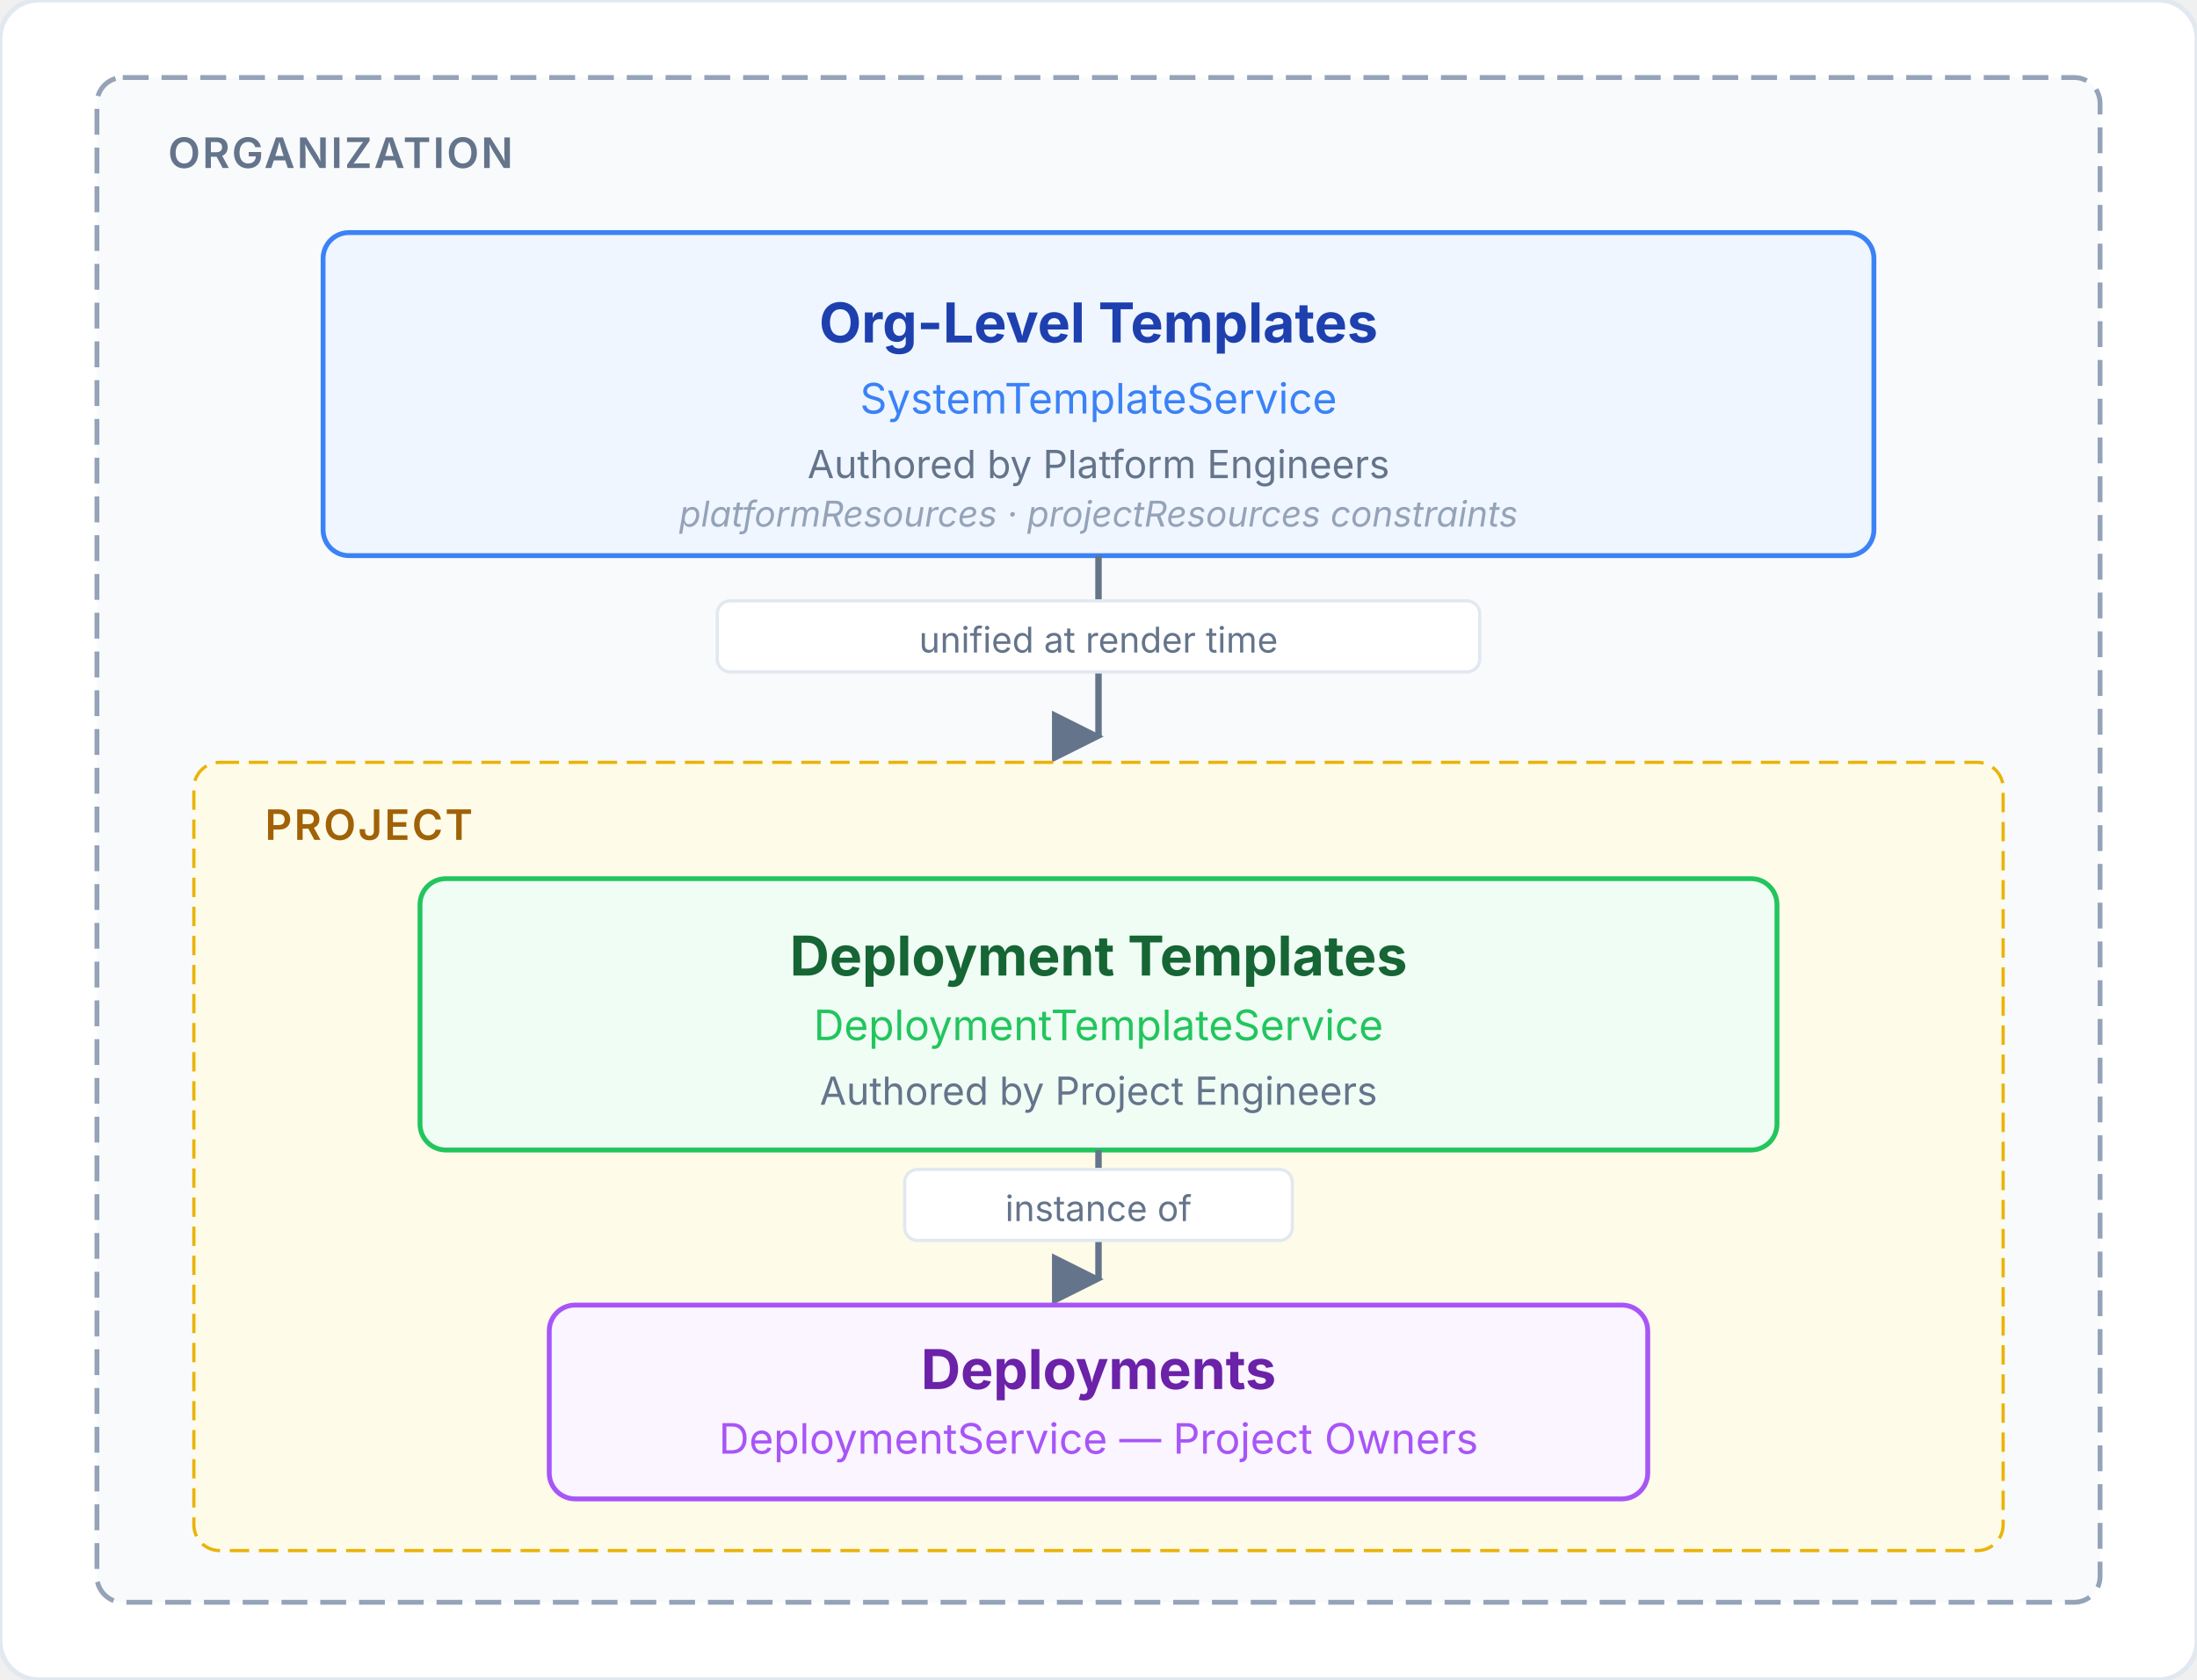
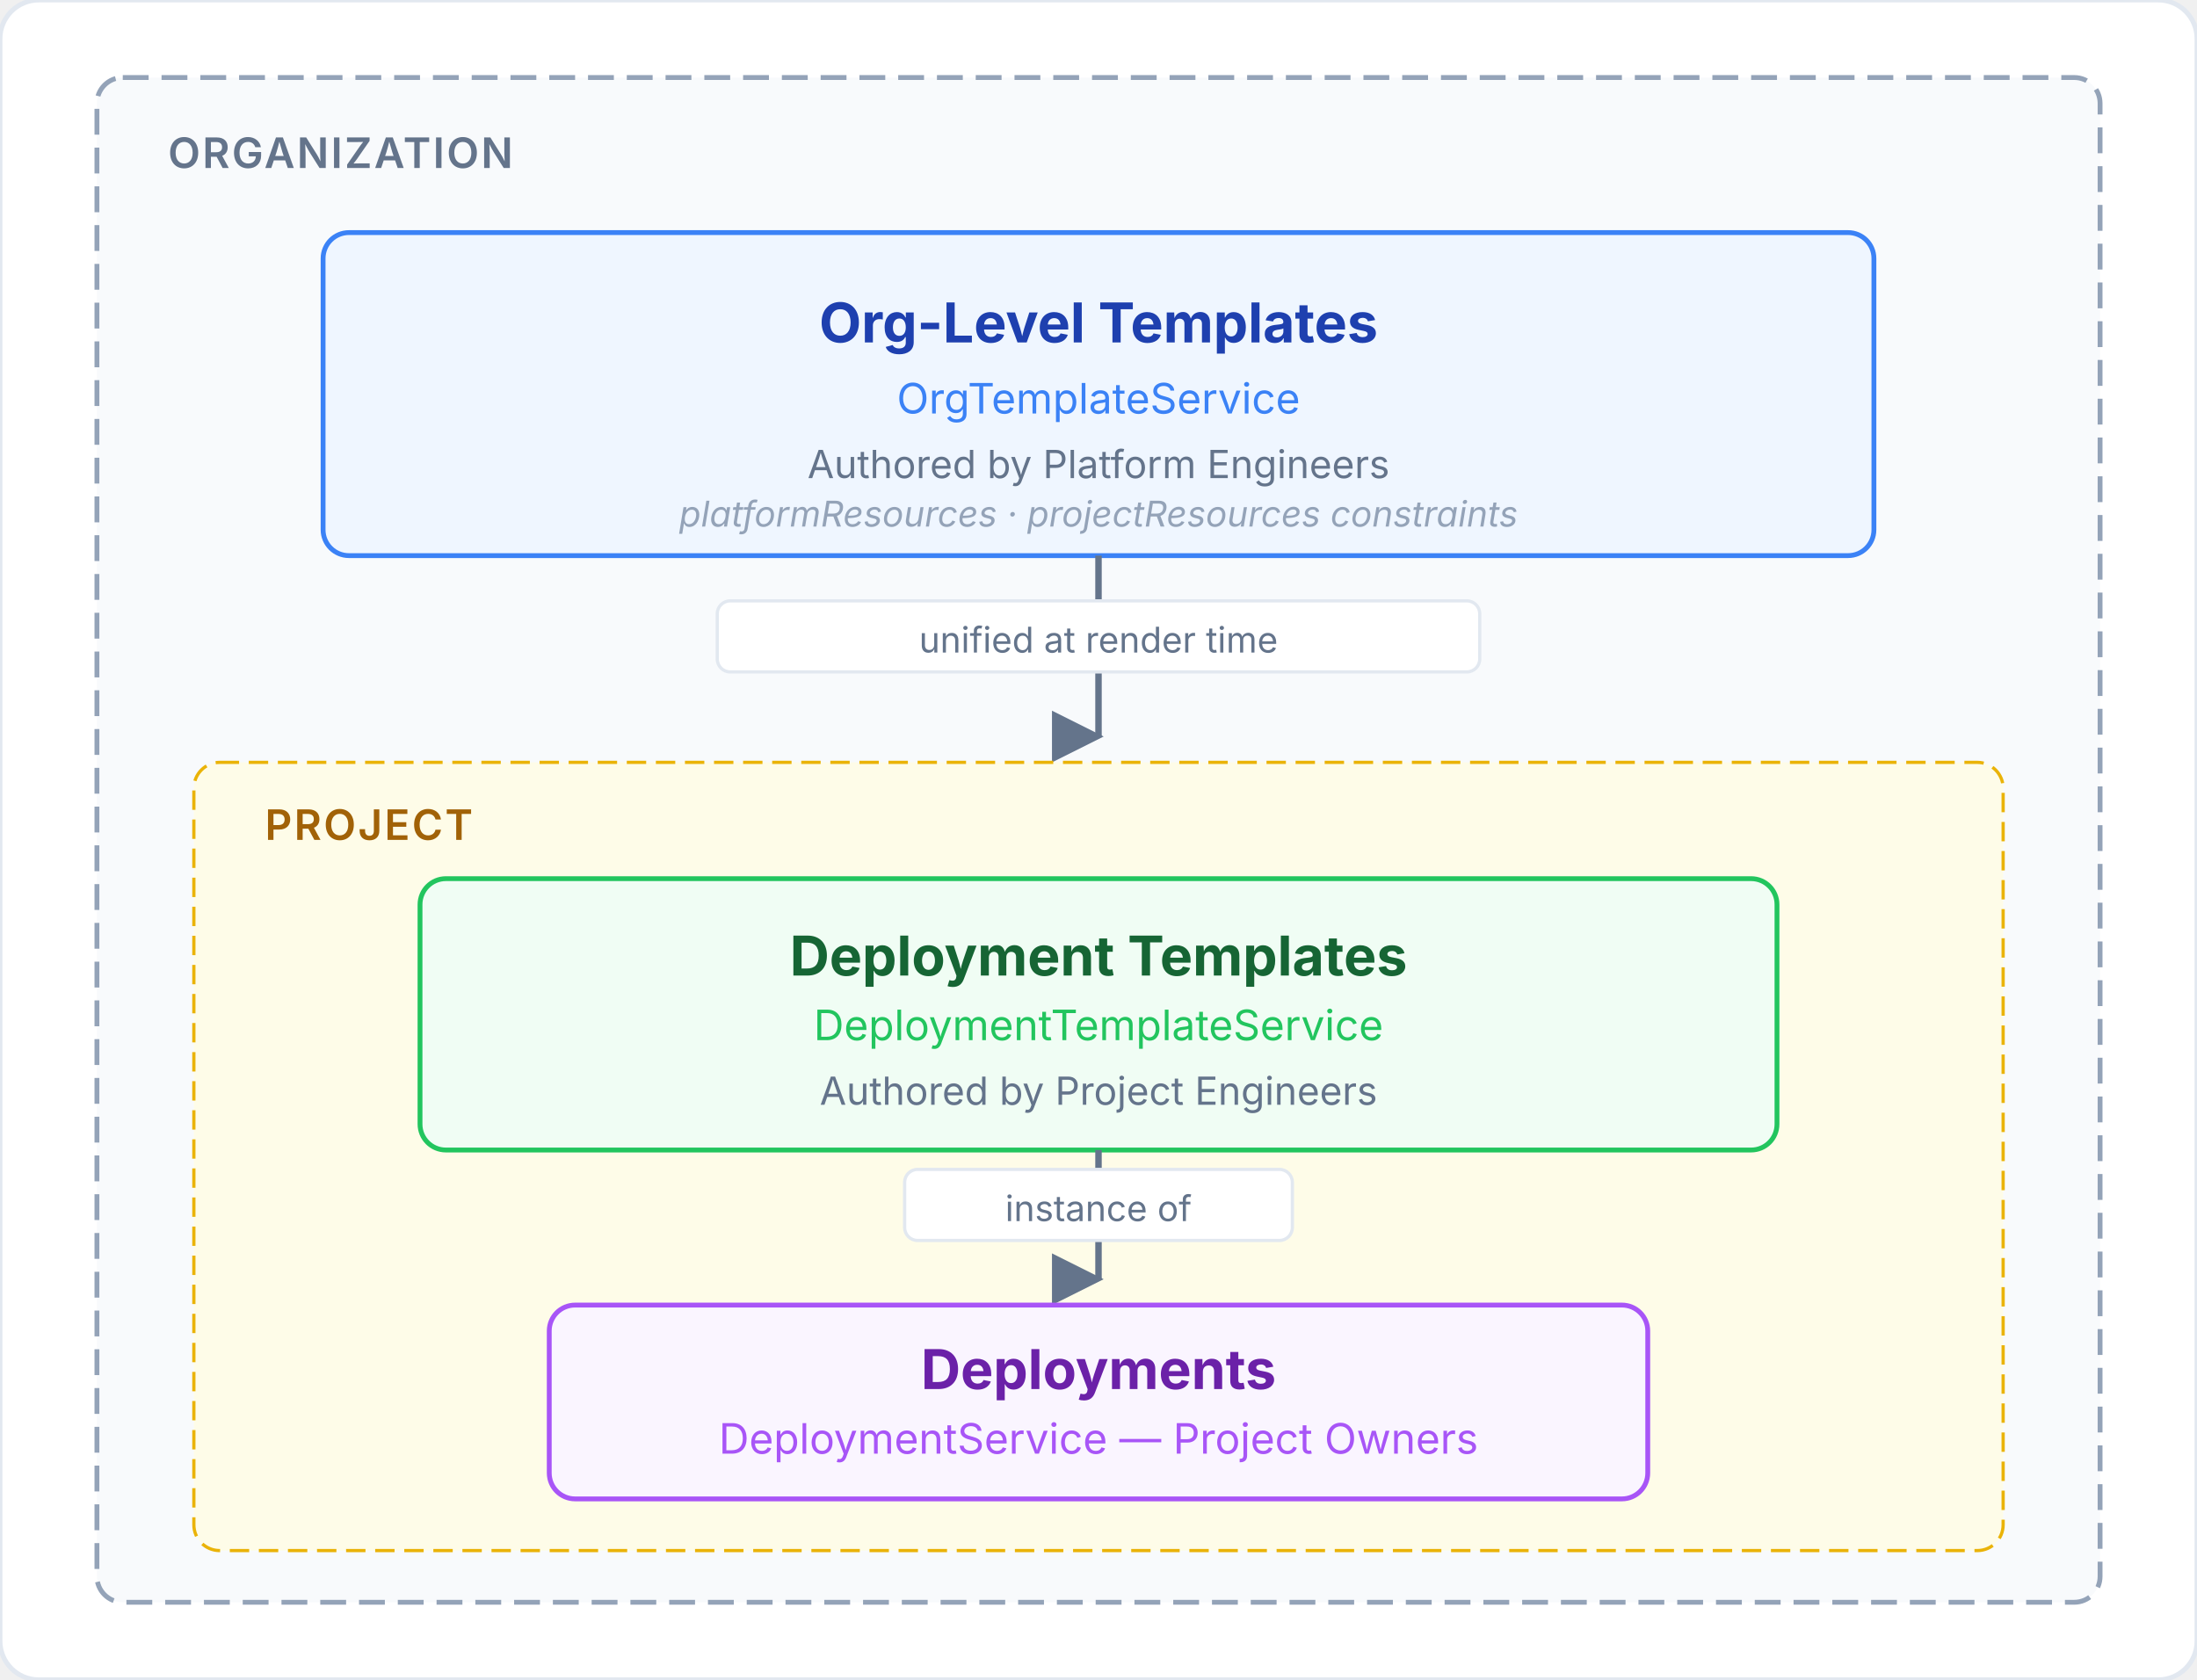
<svg xmlns="http://www.w3.org/2000/svg" viewBox="0 0 680 520" font-family="system-ui, -apple-system, 'Segoe UI', sans-serif">
  <defs>
    <marker id="arrow" viewBox="0 0 10 10" refX="9" refY="5" markerWidth="8" markerHeight="8" orient="auto-start-auto">
      <path d="M 0 0 L 10 5 L 0 10 z" fill="#64748b" />
    </marker>
  </defs>
  <rect width="680" height="520" rx="12" fill="#ffffff" stroke="#e2e8f0" stroke-width="1.5" />
  <rect x="30" y="24" width="620" height="472" rx="8" fill="#f8fafc" stroke="#94a3b8" stroke-width="1.5" stroke-dasharray="8,4" />
  <text x="52" y="52" font-size="13" font-weight="600" fill="#64748b" letter-spacing="0.05em">ORGANIZATION</text>
  <rect x="100" y="72" width="480" height="100" rx="8" fill="#eff6ff" stroke="#3b82f6" stroke-width="1.5" />
  <text x="340" y="106" text-anchor="middle" font-size="17" font-weight="700" fill="#1e40af">Org-Level Templates</text>
-   <text x="340" y="128" text-anchor="middle" font-size="13" fill="#3b82f6">SystemTemplateService</text>
+   <text x="340" y="128" text-anchor="middle" font-size="13" fill="#3b82f6">OrgTemplateService</text>
  <text x="340" y="148" text-anchor="middle" font-size="12" fill="#64748b">Authored by Platform Engineers</text>
  <text x="340" y="163" text-anchor="middle" font-size="11" font-style="italic" fill="#94a3b8">platformResources · projectResources constraints</text>
  <line x1="340" y1="172" x2="340" y2="228" stroke="#64748b" stroke-width="2" marker-end="url(#arrow)" />
  <rect x="222" y="186" width="236" height="22" rx="4" fill="#ffffff" stroke="#e2e8f0" />
  <text x="340" y="202" text-anchor="middle" font-size="11" fill="#64748b">unified at render time</text>
  <rect x="60" y="236" width="560" height="244" rx="8" fill="#fefce8" stroke="#eab308" stroke-width="1" stroke-dasharray="6,3" />
  <text x="82" y="260" font-size="13" font-weight="600" fill="#a16207" letter-spacing="0.05em">PROJECT</text>
  <rect x="130" y="272" width="420" height="84" rx="8" fill="#f0fdf4" stroke="#22c55e" stroke-width="1.5" />
  <text x="340" y="302" text-anchor="middle" font-size="17" font-weight="700" fill="#166534">Deployment Templates</text>
  <text x="340" y="322" text-anchor="middle" font-size="13" fill="#22c55e">DeploymentTemplateService</text>
  <text x="340" y="342" text-anchor="middle" font-size="12" fill="#64748b">Authored by Project Engineers</text>
  <line x1="340" y1="356" x2="340" y2="396" stroke="#64748b" stroke-width="2" marker-end="url(#arrow)" />
  <rect x="280" y="362" width="120" height="22" rx="4" fill="#ffffff" stroke="#e2e8f0" />
  <text x="340" y="378" text-anchor="middle" font-size="11" fill="#64748b">instance of</text>
  <rect x="170" y="404" width="340" height="60" rx="8" fill="#faf5ff" stroke="#a855f7" stroke-width="1.5" />
  <text x="340" y="430" text-anchor="middle" font-size="17" font-weight="700" fill="#6b21a8">Deployments</text>
  <text x="340" y="450" text-anchor="middle" font-size="13" fill="#a855f7">DeploymentService — Project Owners</text>
</svg>
